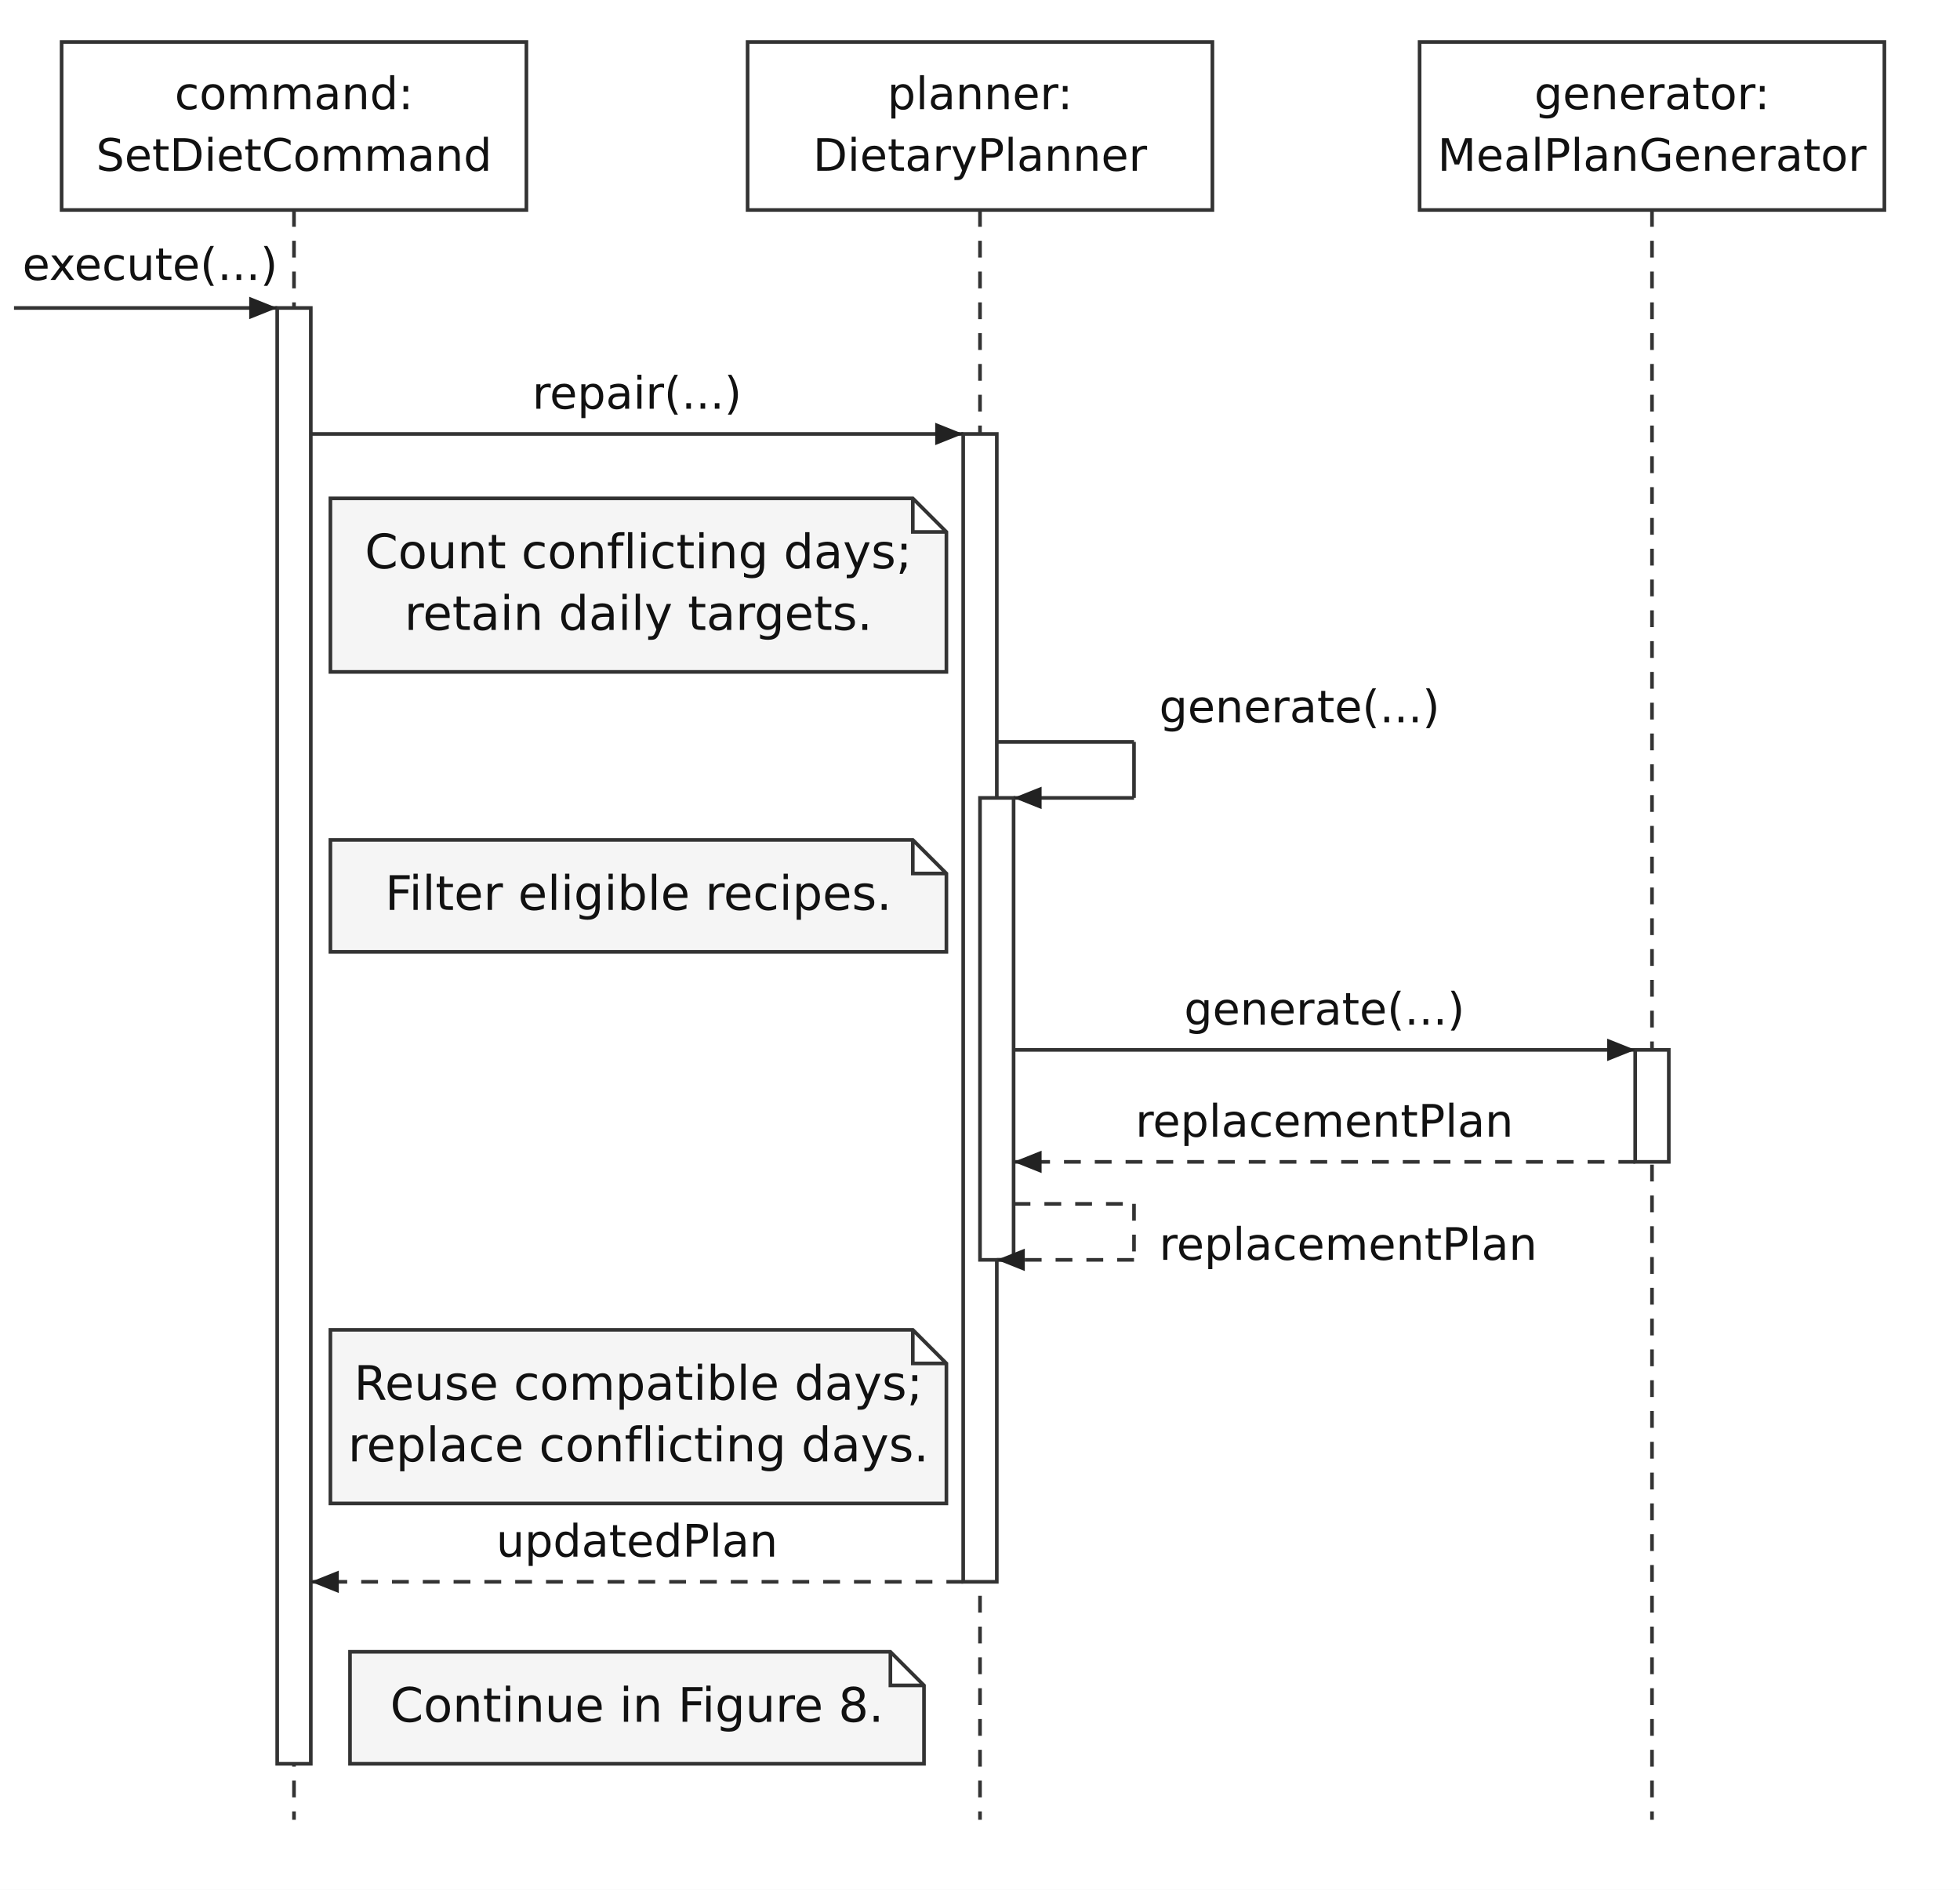
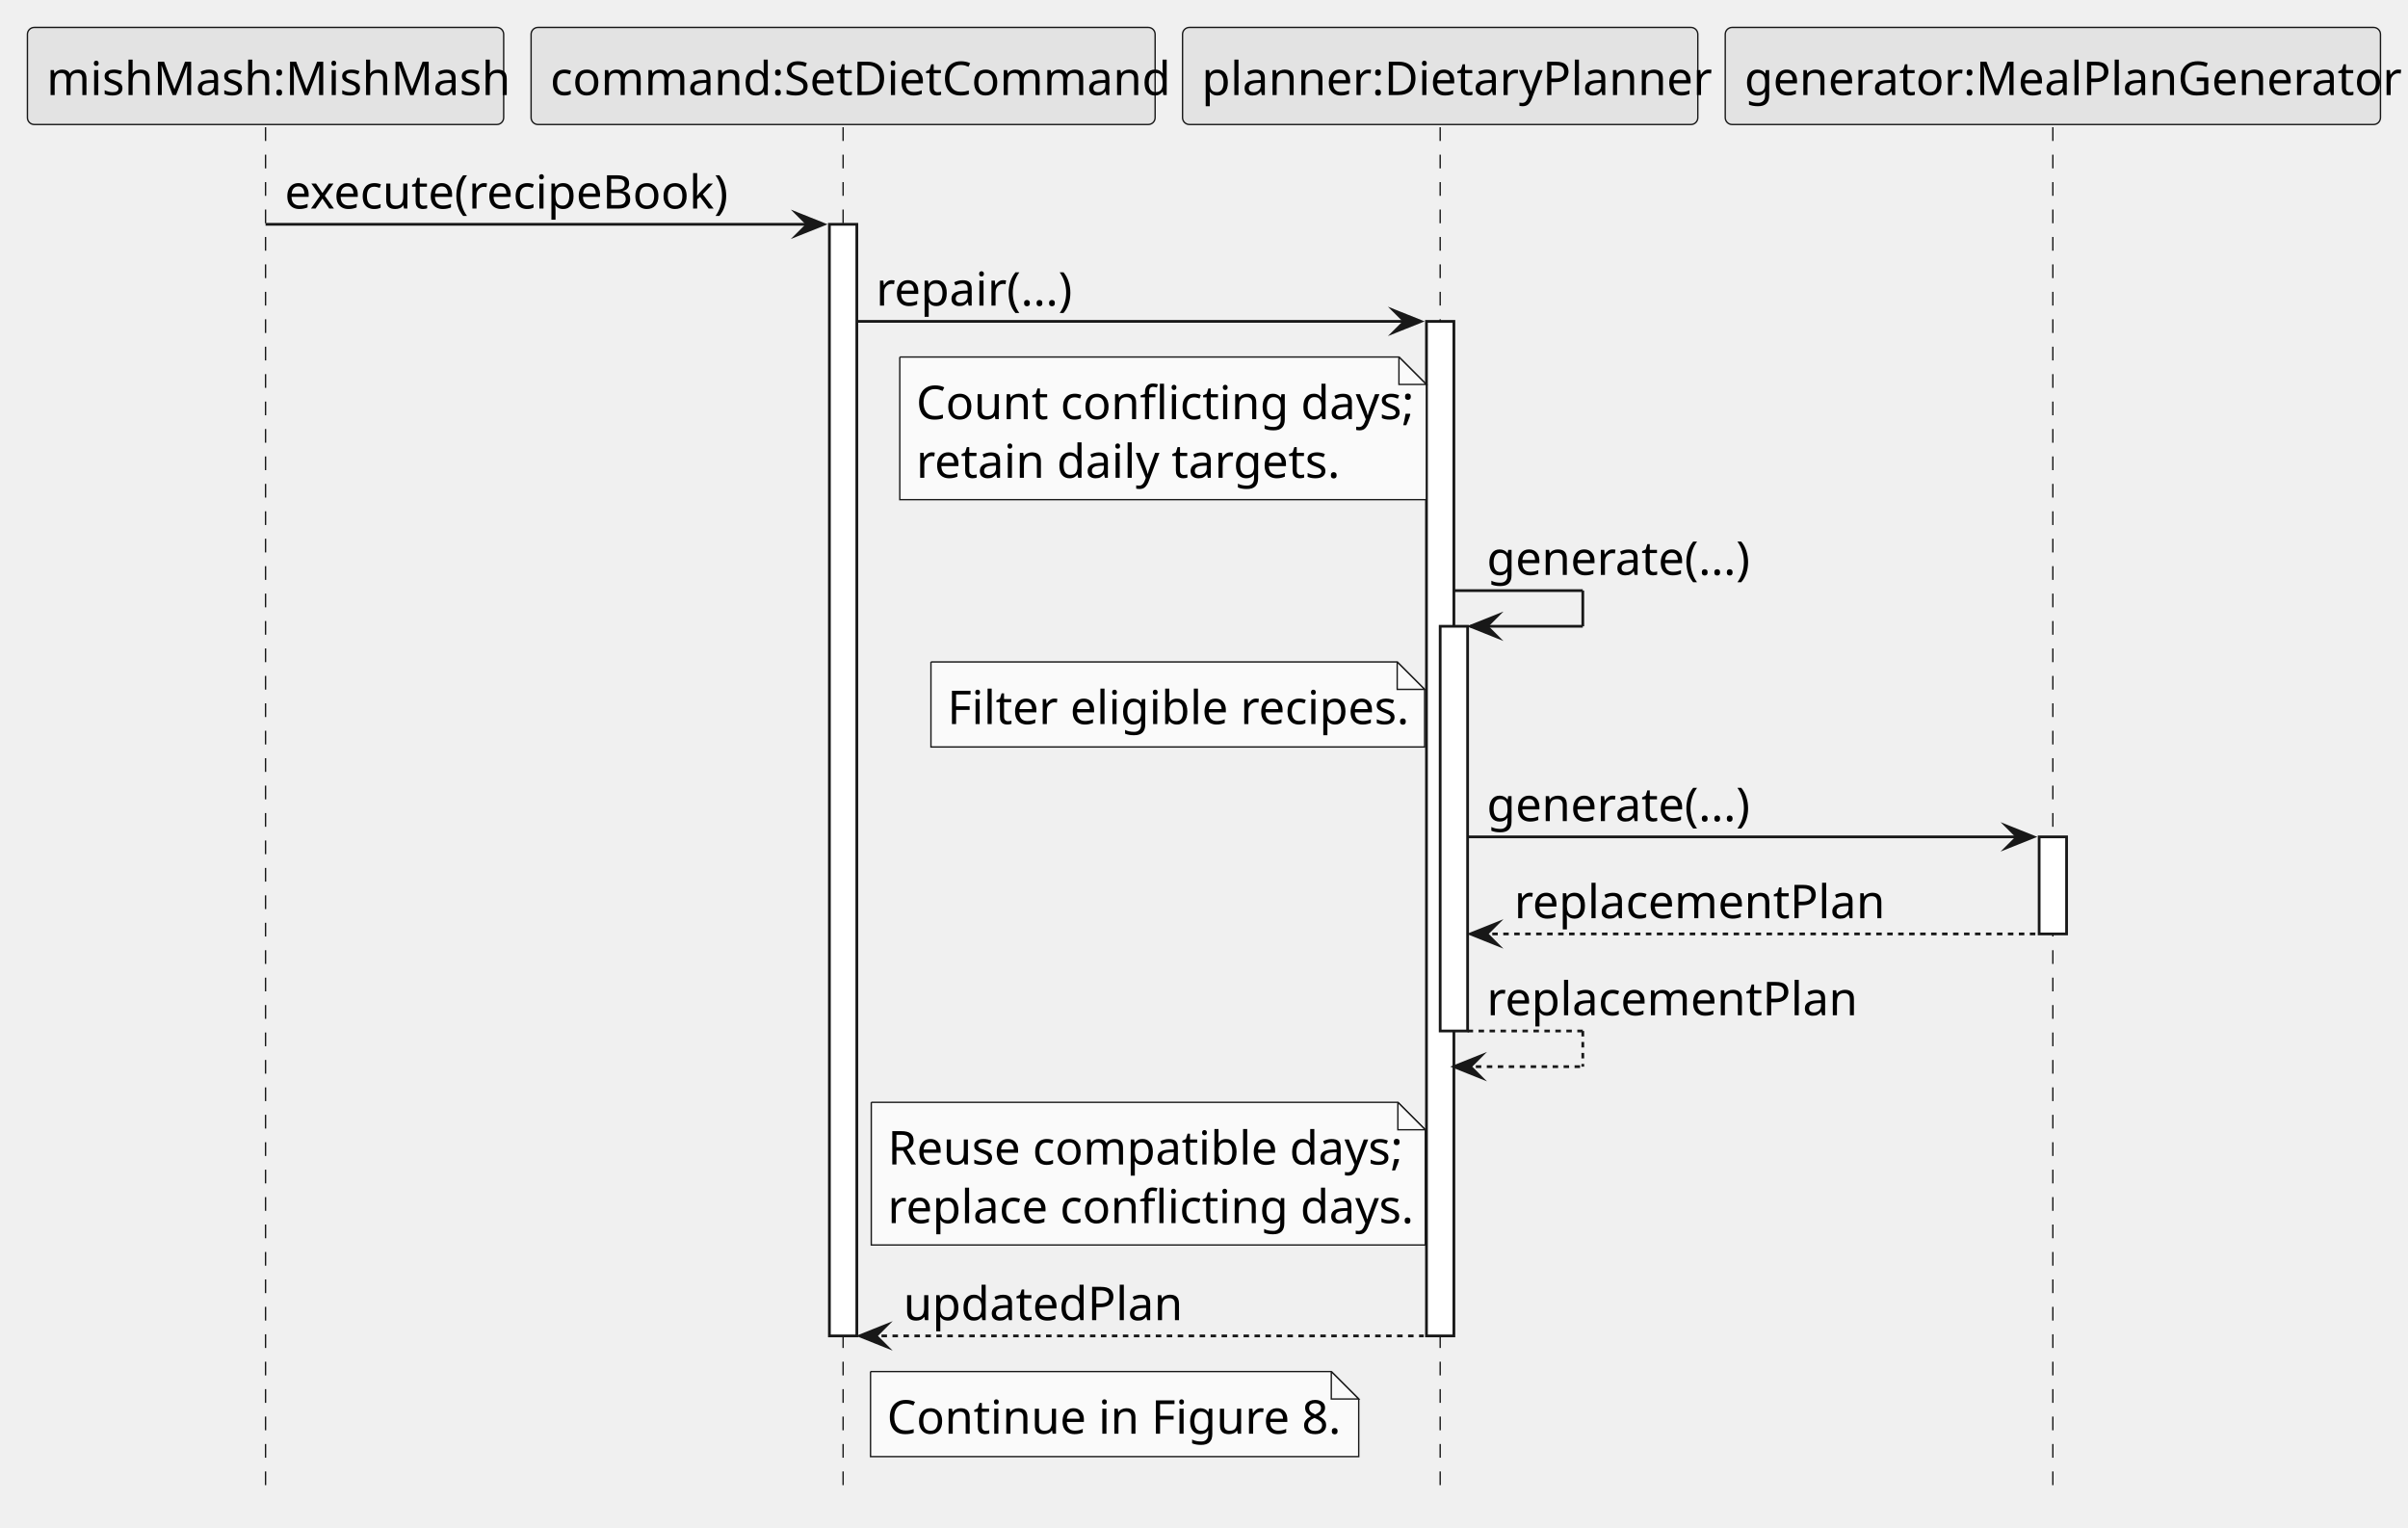
- <svg xmlns="http://www.w3.org/2000/svg" width="700" height="675" viewBox="0 0 700 675" role="img" aria-labelledby="title desc">
-   <defs>
-     <marker id="arrow" markerWidth="9" markerHeight="7" refX="8" refY="3.5" orient="auto">
-       <path d="M0,0 L8,3.5 L0,7" fill="none" stroke="#222" />
-     </marker>
-   </defs>
-   <rect width="700" height="675" fill="white" />
-   <rect x="22.0" y="15" width="166" height="60" fill="white" stroke="#333" stroke-width="1.3" />
-   <text x="105" y="39" text-anchor="middle" font-family="DejaVu Sans, sans-serif" font-size="16" font-weight="normal" fill="#111">command:</text>
-   <text x="105" y="61" text-anchor="middle" font-family="DejaVu Sans, sans-serif" font-size="16" font-weight="normal" fill="#111">SetDietCommand</text>
-   <line x1="105.0" y1="75.0" x2="105.0" y2="81.0" stroke="#333" stroke-width="1.3" />
-   <line x1="105.0" y1="86.0" x2="105.0" y2="92.0" stroke="#333" stroke-width="1.3" />
-   <line x1="105.0" y1="97.0" x2="105.0" y2="103.0" stroke="#333" stroke-width="1.3" />
-   <line x1="105.0" y1="108.0" x2="105.0" y2="114.0" stroke="#333" stroke-width="1.3" />
-   <line x1="105.0" y1="119.0" x2="105.0" y2="125.0" stroke="#333" stroke-width="1.3" />
-   <line x1="105.0" y1="130.0" x2="105.0" y2="136.0" stroke="#333" stroke-width="1.3" />
-   <line x1="105.0" y1="141.0" x2="105.0" y2="147.0" stroke="#333" stroke-width="1.3" />
-   <line x1="105.0" y1="152.0" x2="105.0" y2="158.0" stroke="#333" stroke-width="1.3" />
-   <line x1="105.0" y1="163.0" x2="105.0" y2="169.0" stroke="#333" stroke-width="1.3" />
-   <line x1="105.0" y1="174.0" x2="105.0" y2="180.0" stroke="#333" stroke-width="1.3" />
-   <line x1="105.0" y1="185.0" x2="105.0" y2="191.0" stroke="#333" stroke-width="1.3" />
-   <line x1="105.0" y1="196.0" x2="105.0" y2="202.0" stroke="#333" stroke-width="1.3" />
-   <line x1="105.0" y1="207.0" x2="105.0" y2="213.0" stroke="#333" stroke-width="1.3" />
-   <line x1="105.0" y1="218.0" x2="105.0" y2="224.0" stroke="#333" stroke-width="1.3" />
-   <line x1="105.0" y1="229.0" x2="105.0" y2="235.0" stroke="#333" stroke-width="1.3" />
-   <line x1="105.0" y1="240.0" x2="105.0" y2="246.0" stroke="#333" stroke-width="1.3" />
-   <line x1="105.0" y1="251.0" x2="105.0" y2="257.0" stroke="#333" stroke-width="1.3" />
-   <line x1="105.0" y1="262.0" x2="105.0" y2="268.0" stroke="#333" stroke-width="1.3" />
-   <line x1="105.0" y1="273.0" x2="105.0" y2="279.0" stroke="#333" stroke-width="1.3" />
-   <line x1="105.0" y1="284.0" x2="105.0" y2="290.0" stroke="#333" stroke-width="1.3" />
-   <line x1="105.0" y1="295.0" x2="105.0" y2="301.0" stroke="#333" stroke-width="1.3" />
-   <line x1="105.0" y1="306.0" x2="105.0" y2="312.0" stroke="#333" stroke-width="1.3" />
-   <line x1="105.0" y1="317.0" x2="105.0" y2="323.0" stroke="#333" stroke-width="1.3" />
-   <line x1="105.0" y1="328.0" x2="105.0" y2="334.0" stroke="#333" stroke-width="1.3" />
-   <line x1="105.0" y1="339.0" x2="105.0" y2="345.0" stroke="#333" stroke-width="1.3" />
-   <line x1="105.0" y1="350.0" x2="105.0" y2="356.0" stroke="#333" stroke-width="1.3" />
-   <line x1="105.0" y1="361.0" x2="105.0" y2="367.0" stroke="#333" stroke-width="1.3" />
-   <line x1="105.0" y1="372.0" x2="105.0" y2="378.0" stroke="#333" stroke-width="1.3" />
-   <line x1="105.0" y1="383.0" x2="105.0" y2="389.0" stroke="#333" stroke-width="1.3" />
-   <line x1="105.0" y1="394.0" x2="105.0" y2="400.0" stroke="#333" stroke-width="1.3" />
-   <line x1="105.0" y1="405.0" x2="105.0" y2="411.0" stroke="#333" stroke-width="1.3" />
-   <line x1="105.0" y1="416.0" x2="105.0" y2="422.0" stroke="#333" stroke-width="1.3" />
-   <line x1="105.0" y1="427.0" x2="105.0" y2="433.0" stroke="#333" stroke-width="1.3" />
-   <line x1="105.0" y1="438.0" x2="105.0" y2="444.0" stroke="#333" stroke-width="1.3" />
-   <line x1="105.0" y1="449.0" x2="105.0" y2="455.0" stroke="#333" stroke-width="1.3" />
-   <line x1="105.0" y1="460.0" x2="105.0" y2="466.0" stroke="#333" stroke-width="1.3" />
-   <line x1="105.0" y1="471.0" x2="105.0" y2="477.0" stroke="#333" stroke-width="1.3" />
-   <line x1="105.0" y1="482.0" x2="105.0" y2="488.0" stroke="#333" stroke-width="1.3" />
-   <line x1="105.0" y1="493.0" x2="105.0" y2="499.0" stroke="#333" stroke-width="1.3" />
-   <line x1="105.0" y1="504.0" x2="105.0" y2="510.0" stroke="#333" stroke-width="1.3" />
-   <line x1="105.0" y1="515.0" x2="105.0" y2="521.0" stroke="#333" stroke-width="1.3" />
-   <line x1="105.0" y1="526.0" x2="105.0" y2="532.0" stroke="#333" stroke-width="1.3" />
-   <line x1="105.0" y1="537.0" x2="105.0" y2="543.0" stroke="#333" stroke-width="1.3" />
-   <line x1="105.0" y1="548.0" x2="105.0" y2="554.0" stroke="#333" stroke-width="1.3" />
-   <line x1="105.0" y1="559.0" x2="105.0" y2="565.0" stroke="#333" stroke-width="1.3" />
-   <line x1="105.0" y1="570.0" x2="105.0" y2="576.0" stroke="#333" stroke-width="1.3" />
-   <line x1="105.0" y1="581.0" x2="105.0" y2="587.0" stroke="#333" stroke-width="1.3" />
-   <line x1="105.0" y1="592.0" x2="105.0" y2="598.0" stroke="#333" stroke-width="1.3" />
-   <line x1="105.0" y1="603.0" x2="105.0" y2="609.0" stroke="#333" stroke-width="1.3" />
-   <line x1="105.0" y1="614.0" x2="105.0" y2="620.0" stroke="#333" stroke-width="1.3" />
-   <line x1="105.0" y1="625.0" x2="105.0" y2="631.0" stroke="#333" stroke-width="1.3" />
-   <line x1="105.0" y1="636.0" x2="105.0" y2="642.0" stroke="#333" stroke-width="1.3" />
-   <line x1="105.0" y1="647.0" x2="105.0" y2="650.0" stroke="#333" stroke-width="1.3" />
-   <rect x="267.0" y="15" width="166" height="60" fill="white" stroke="#333" stroke-width="1.3" />
-   <text x="350" y="39" text-anchor="middle" font-family="DejaVu Sans, sans-serif" font-size="16" font-weight="normal" fill="#111">planner:</text>
-   <text x="350" y="61" text-anchor="middle" font-family="DejaVu Sans, sans-serif" font-size="16" font-weight="normal" fill="#111">DietaryPlanner</text>
-   <line x1="350.0" y1="75.0" x2="350.0" y2="81.0" stroke="#333" stroke-width="1.3" />
-   <line x1="350.0" y1="86.0" x2="350.0" y2="92.0" stroke="#333" stroke-width="1.3" />
-   <line x1="350.0" y1="97.0" x2="350.0" y2="103.0" stroke="#333" stroke-width="1.3" />
-   <line x1="350.0" y1="108.0" x2="350.0" y2="114.0" stroke="#333" stroke-width="1.3" />
-   <line x1="350.0" y1="119.0" x2="350.0" y2="125.0" stroke="#333" stroke-width="1.3" />
-   <line x1="350.0" y1="130.0" x2="350.0" y2="136.0" stroke="#333" stroke-width="1.3" />
-   <line x1="350.0" y1="141.0" x2="350.0" y2="147.0" stroke="#333" stroke-width="1.3" />
-   <line x1="350.0" y1="152.0" x2="350.0" y2="158.0" stroke="#333" stroke-width="1.3" />
-   <line x1="350.0" y1="163.0" x2="350.0" y2="169.0" stroke="#333" stroke-width="1.3" />
-   <line x1="350.0" y1="174.0" x2="350.0" y2="180.0" stroke="#333" stroke-width="1.3" />
-   <line x1="350.0" y1="185.0" x2="350.0" y2="191.0" stroke="#333" stroke-width="1.3" />
-   <line x1="350.0" y1="196.0" x2="350.0" y2="202.0" stroke="#333" stroke-width="1.3" />
-   <line x1="350.0" y1="207.0" x2="350.0" y2="213.0" stroke="#333" stroke-width="1.3" />
-   <line x1="350.0" y1="218.0" x2="350.0" y2="224.0" stroke="#333" stroke-width="1.3" />
-   <line x1="350.0" y1="229.0" x2="350.0" y2="235.0" stroke="#333" stroke-width="1.3" />
-   <line x1="350.0" y1="240.0" x2="350.0" y2="246.0" stroke="#333" stroke-width="1.3" />
-   <line x1="350.0" y1="251.0" x2="350.0" y2="257.0" stroke="#333" stroke-width="1.3" />
-   <line x1="350.0" y1="262.0" x2="350.0" y2="268.0" stroke="#333" stroke-width="1.3" />
-   <line x1="350.0" y1="273.0" x2="350.0" y2="279.0" stroke="#333" stroke-width="1.3" />
-   <line x1="350.0" y1="284.0" x2="350.0" y2="290.0" stroke="#333" stroke-width="1.3" />
-   <line x1="350.0" y1="295.0" x2="350.0" y2="301.0" stroke="#333" stroke-width="1.3" />
-   <line x1="350.0" y1="306.0" x2="350.0" y2="312.0" stroke="#333" stroke-width="1.3" />
-   <line x1="350.0" y1="317.0" x2="350.0" y2="323.0" stroke="#333" stroke-width="1.3" />
-   <line x1="350.0" y1="328.0" x2="350.0" y2="334.0" stroke="#333" stroke-width="1.3" />
-   <line x1="350.0" y1="339.0" x2="350.0" y2="345.0" stroke="#333" stroke-width="1.3" />
-   <line x1="350.0" y1="350.0" x2="350.0" y2="356.0" stroke="#333" stroke-width="1.3" />
-   <line x1="350.0" y1="361.0" x2="350.0" y2="367.0" stroke="#333" stroke-width="1.3" />
-   <line x1="350.0" y1="372.0" x2="350.0" y2="378.0" stroke="#333" stroke-width="1.3" />
-   <line x1="350.0" y1="383.0" x2="350.0" y2="389.0" stroke="#333" stroke-width="1.3" />
-   <line x1="350.0" y1="394.0" x2="350.0" y2="400.0" stroke="#333" stroke-width="1.3" />
-   <line x1="350.0" y1="405.0" x2="350.0" y2="411.0" stroke="#333" stroke-width="1.3" />
-   <line x1="350.0" y1="416.0" x2="350.0" y2="422.0" stroke="#333" stroke-width="1.3" />
-   <line x1="350.0" y1="427.0" x2="350.0" y2="433.0" stroke="#333" stroke-width="1.3" />
-   <line x1="350.0" y1="438.0" x2="350.0" y2="444.0" stroke="#333" stroke-width="1.3" />
-   <line x1="350.0" y1="449.0" x2="350.0" y2="455.0" stroke="#333" stroke-width="1.3" />
-   <line x1="350.0" y1="460.0" x2="350.0" y2="466.0" stroke="#333" stroke-width="1.3" />
-   <line x1="350.0" y1="471.0" x2="350.0" y2="477.0" stroke="#333" stroke-width="1.3" />
-   <line x1="350.0" y1="482.0" x2="350.0" y2="488.0" stroke="#333" stroke-width="1.3" />
-   <line x1="350.0" y1="493.0" x2="350.0" y2="499.0" stroke="#333" stroke-width="1.3" />
-   <line x1="350.0" y1="504.0" x2="350.0" y2="510.0" stroke="#333" stroke-width="1.3" />
-   <line x1="350.0" y1="515.0" x2="350.0" y2="521.0" stroke="#333" stroke-width="1.3" />
-   <line x1="350.0" y1="526.0" x2="350.0" y2="532.0" stroke="#333" stroke-width="1.3" />
-   <line x1="350.0" y1="537.0" x2="350.0" y2="543.0" stroke="#333" stroke-width="1.3" />
-   <line x1="350.0" y1="548.0" x2="350.0" y2="554.0" stroke="#333" stroke-width="1.3" />
-   <line x1="350.0" y1="559.0" x2="350.0" y2="565.0" stroke="#333" stroke-width="1.3" />
-   <line x1="350.0" y1="570.0" x2="350.0" y2="576.0" stroke="#333" stroke-width="1.3" />
-   <line x1="350.0" y1="581.0" x2="350.0" y2="587.0" stroke="#333" stroke-width="1.3" />
-   <line x1="350.0" y1="592.0" x2="350.0" y2="598.0" stroke="#333" stroke-width="1.3" />
-   <line x1="350.0" y1="603.0" x2="350.0" y2="609.0" stroke="#333" stroke-width="1.3" />
-   <line x1="350.0" y1="614.0" x2="350.0" y2="620.0" stroke="#333" stroke-width="1.3" />
-   <line x1="350.0" y1="625.0" x2="350.0" y2="631.0" stroke="#333" stroke-width="1.3" />
-   <line x1="350.0" y1="636.0" x2="350.0" y2="642.0" stroke="#333" stroke-width="1.3" />
-   <line x1="350.0" y1="647.0" x2="350.0" y2="650.0" stroke="#333" stroke-width="1.3" />
-   <rect x="507.0" y="15" width="166" height="60" fill="white" stroke="#333" stroke-width="1.3" />
-   <text x="590" y="39" text-anchor="middle" font-family="DejaVu Sans, sans-serif" font-size="16" font-weight="normal" fill="#111">generator:</text>
-   <text x="590" y="61" text-anchor="middle" font-family="DejaVu Sans, sans-serif" font-size="16" font-weight="normal" fill="#111">MealPlanGenerator</text>
-   <line x1="590.0" y1="75.0" x2="590.0" y2="81.0" stroke="#333" stroke-width="1.3" />
-   <line x1="590.0" y1="86.0" x2="590.0" y2="92.0" stroke="#333" stroke-width="1.3" />
-   <line x1="590.0" y1="97.0" x2="590.0" y2="103.0" stroke="#333" stroke-width="1.3" />
-   <line x1="590.0" y1="108.0" x2="590.0" y2="114.0" stroke="#333" stroke-width="1.3" />
-   <line x1="590.0" y1="119.0" x2="590.0" y2="125.0" stroke="#333" stroke-width="1.3" />
-   <line x1="590.0" y1="130.0" x2="590.0" y2="136.0" stroke="#333" stroke-width="1.3" />
-   <line x1="590.0" y1="141.0" x2="590.0" y2="147.0" stroke="#333" stroke-width="1.3" />
-   <line x1="590.0" y1="152.0" x2="590.0" y2="158.0" stroke="#333" stroke-width="1.3" />
-   <line x1="590.0" y1="163.0" x2="590.0" y2="169.0" stroke="#333" stroke-width="1.3" />
-   <line x1="590.0" y1="174.0" x2="590.0" y2="180.0" stroke="#333" stroke-width="1.3" />
-   <line x1="590.0" y1="185.0" x2="590.0" y2="191.0" stroke="#333" stroke-width="1.3" />
-   <line x1="590.0" y1="196.0" x2="590.0" y2="202.0" stroke="#333" stroke-width="1.3" />
-   <line x1="590.0" y1="207.0" x2="590.0" y2="213.0" stroke="#333" stroke-width="1.3" />
-   <line x1="590.0" y1="218.0" x2="590.0" y2="224.0" stroke="#333" stroke-width="1.3" />
-   <line x1="590.0" y1="229.0" x2="590.0" y2="235.0" stroke="#333" stroke-width="1.3" />
-   <line x1="590.0" y1="240.0" x2="590.0" y2="246.0" stroke="#333" stroke-width="1.3" />
-   <line x1="590.0" y1="251.0" x2="590.0" y2="257.0" stroke="#333" stroke-width="1.3" />
-   <line x1="590.0" y1="262.0" x2="590.0" y2="268.0" stroke="#333" stroke-width="1.3" />
-   <line x1="590.0" y1="273.0" x2="590.0" y2="279.0" stroke="#333" stroke-width="1.3" />
-   <line x1="590.0" y1="284.0" x2="590.0" y2="290.0" stroke="#333" stroke-width="1.3" />
-   <line x1="590.0" y1="295.0" x2="590.0" y2="301.0" stroke="#333" stroke-width="1.3" />
-   <line x1="590.0" y1="306.0" x2="590.0" y2="312.0" stroke="#333" stroke-width="1.3" />
-   <line x1="590.0" y1="317.0" x2="590.0" y2="323.0" stroke="#333" stroke-width="1.3" />
-   <line x1="590.0" y1="328.0" x2="590.0" y2="334.0" stroke="#333" stroke-width="1.3" />
-   <line x1="590.0" y1="339.0" x2="590.0" y2="345.0" stroke="#333" stroke-width="1.3" />
-   <line x1="590.0" y1="350.0" x2="590.0" y2="356.0" stroke="#333" stroke-width="1.3" />
-   <line x1="590.0" y1="361.0" x2="590.0" y2="367.0" stroke="#333" stroke-width="1.3" />
-   <line x1="590.0" y1="372.0" x2="590.0" y2="378.0" stroke="#333" stroke-width="1.3" />
-   <line x1="590.0" y1="383.0" x2="590.0" y2="389.0" stroke="#333" stroke-width="1.3" />
-   <line x1="590.0" y1="394.0" x2="590.0" y2="400.0" stroke="#333" stroke-width="1.3" />
-   <line x1="590.0" y1="405.0" x2="590.0" y2="411.0" stroke="#333" stroke-width="1.3" />
-   <line x1="590.0" y1="416.0" x2="590.0" y2="422.0" stroke="#333" stroke-width="1.3" />
-   <line x1="590.0" y1="427.0" x2="590.0" y2="433.0" stroke="#333" stroke-width="1.3" />
-   <line x1="590.0" y1="438.0" x2="590.0" y2="444.0" stroke="#333" stroke-width="1.3" />
-   <line x1="590.0" y1="449.0" x2="590.0" y2="455.0" stroke="#333" stroke-width="1.3" />
-   <line x1="590.0" y1="460.0" x2="590.0" y2="466.0" stroke="#333" stroke-width="1.3" />
-   <line x1="590.0" y1="471.0" x2="590.0" y2="477.0" stroke="#333" stroke-width="1.3" />
-   <line x1="590.0" y1="482.0" x2="590.0" y2="488.0" stroke="#333" stroke-width="1.3" />
-   <line x1="590.0" y1="493.0" x2="590.0" y2="499.0" stroke="#333" stroke-width="1.3" />
-   <line x1="590.0" y1="504.0" x2="590.0" y2="510.0" stroke="#333" stroke-width="1.3" />
-   <line x1="590.0" y1="515.0" x2="590.0" y2="521.0" stroke="#333" stroke-width="1.3" />
-   <line x1="590.0" y1="526.0" x2="590.0" y2="532.0" stroke="#333" stroke-width="1.3" />
-   <line x1="590.0" y1="537.0" x2="590.0" y2="543.0" stroke="#333" stroke-width="1.3" />
-   <line x1="590.0" y1="548.0" x2="590.0" y2="554.0" stroke="#333" stroke-width="1.3" />
-   <line x1="590.0" y1="559.0" x2="590.0" y2="565.0" stroke="#333" stroke-width="1.3" />
-   <line x1="590.0" y1="570.0" x2="590.0" y2="576.0" stroke="#333" stroke-width="1.3" />
-   <line x1="590.0" y1="581.0" x2="590.0" y2="587.0" stroke="#333" stroke-width="1.3" />
-   <line x1="590.0" y1="592.0" x2="590.0" y2="598.0" stroke="#333" stroke-width="1.3" />
-   <line x1="590.0" y1="603.0" x2="590.0" y2="609.0" stroke="#333" stroke-width="1.3" />
-   <line x1="590.0" y1="614.0" x2="590.0" y2="620.0" stroke="#333" stroke-width="1.3" />
-   <line x1="590.0" y1="625.0" x2="590.0" y2="631.0" stroke="#333" stroke-width="1.3" />
-   <line x1="590.0" y1="636.0" x2="590.0" y2="642.0" stroke="#333" stroke-width="1.3" />
-   <line x1="590.0" y1="647.0" x2="590.0" y2="650.0" stroke="#333" stroke-width="1.3" />
-   <rect x="99" y="110" width="12" height="520" fill="white" stroke="#333" stroke-width="1.3" />
-   <rect x="344" y="155" width="12" height="410" fill="white" stroke="#333" stroke-width="1.3" />
-   <rect x="350" y="285" width="12" height="165" fill="white" stroke="#333" stroke-width="1.3" />
-   <rect x="584" y="375" width="12" height="40" fill="white" stroke="#333" stroke-width="1.3" />
-   <text x="8" y="100" text-anchor="start" font-family="DejaVu Sans, sans-serif" font-size="16" font-weight="normal" fill="#111">execute(...)</text>
-   <line x1="5" y1="110" x2="99" y2="110" stroke="#333" stroke-width="1.3" />
-   <polygon data-uml="synchronous-call" points="99,110 89.0,106.0 89.0,114.0" fill="#222" />
-   <rect x="187.07" y="130" width="80.859" height="19" fill="white" />
-   <text x="227.5" y="146" text-anchor="middle" font-family="DejaVu Sans, sans-serif" font-size="16" font-weight="normal" fill="#111">repair(...)</text>
-   <line x1="111" y1="155" x2="344" y2="155" stroke="#333" stroke-width="1.3" />
-   <polygon data-uml="synchronous-call" points="344,155 334.0,151.0 334.0,159.0" fill="#222" />
-   <path d="M118,178 H326 L338,190 V240 H118 Z M326,178 V190 H338" fill="#f5f5f5" stroke="#333" stroke-width="1.3" />
-   <text x="228.0" y="203" text-anchor="middle" font-family="DejaVu Sans, sans-serif" font-size="17" font-weight="normal" fill="#111">Count conflicting days;</text>
-   <text x="228.0" y="225" text-anchor="middle" font-family="DejaVu Sans, sans-serif" font-size="17" font-weight="normal" fill="#111">retain daily targets.</text>
-   <line x1="356.0" y1="265.0" x2="405.0" y2="265.0" stroke="#333" stroke-width="1.3" />
-   <line x1="405.0" y1="265.0" x2="405.0" y2="285.0" stroke="#333" stroke-width="1.3" />
-   <line x1="405.0" y1="285.0" x2="362.0" y2="285.0" stroke="#333" stroke-width="1.3" />
-   <polygon data-uml="synchronous-call" points="362.0,285.0 372.0,289.0 372.0,281.0" fill="#222" />
-   <text x="414" y="258" text-anchor="start" font-family="DejaVu Sans, sans-serif" font-size="16" font-weight="normal" fill="#111">generate(...)</text>
-   <path d="M118,300 H326 L338,312 V340 H118 Z M326,300 V312 H338" fill="#f5f5f5" stroke="#333" stroke-width="1.3" />
-   <text x="228.0" y="325" text-anchor="middle" font-family="DejaVu Sans, sans-serif" font-size="17" font-weight="normal" fill="#111">Filter eligible recipes.</text>
-   <rect x="419.859" y="350" width="106.281" height="19" fill="white" />
-   <text x="473.0" y="366" text-anchor="middle" font-family="DejaVu Sans, sans-serif" font-size="16" font-weight="normal" fill="#111">generate(...)</text>
-   <line x1="362" y1="375" x2="584" y2="375" stroke="#333" stroke-width="1.3" />
-   <polygon data-uml="synchronous-call" points="584,375 574.0,371.0 574.0,379.0" fill="#222" />
-   <rect x="402.469" y="390" width="141.062" height="19" fill="white" />
-   <text x="473.0" y="406" text-anchor="middle" font-family="DejaVu Sans, sans-serif" font-size="16" font-weight="normal" fill="#111">replacementPlan</text>
-   <line x1="584.0" y1="415.0" x2="578.0" y2="415.0" stroke="#333" stroke-width="1.3" />
-   <line x1="573.0" y1="415.0" x2="567.0" y2="415.0" stroke="#333" stroke-width="1.3" />
-   <line x1="562.0" y1="415.0" x2="556.0" y2="415.0" stroke="#333" stroke-width="1.3" />
-   <line x1="551.0" y1="415.0" x2="545.0" y2="415.0" stroke="#333" stroke-width="1.3" />
-   <line x1="540.0" y1="415.0" x2="534.0" y2="415.0" stroke="#333" stroke-width="1.3" />
-   <line x1="529.0" y1="415.0" x2="523.0" y2="415.0" stroke="#333" stroke-width="1.3" />
-   <line x1="518.0" y1="415.0" x2="512.0" y2="415.0" stroke="#333" stroke-width="1.3" />
-   <line x1="507.0" y1="415.0" x2="501.0" y2="415.0" stroke="#333" stroke-width="1.3" />
-   <line x1="496.0" y1="415.0" x2="490.0" y2="415.0" stroke="#333" stroke-width="1.3" />
-   <line x1="485.0" y1="415.0" x2="479.0" y2="415.0" stroke="#333" stroke-width="1.3" />
-   <line x1="474.0" y1="415.0" x2="468.0" y2="415.0" stroke="#333" stroke-width="1.3" />
-   <line x1="463.0" y1="415.0" x2="457.0" y2="415.0" stroke="#333" stroke-width="1.3" />
-   <line x1="452.0" y1="415.0" x2="446.0" y2="415.0" stroke="#333" stroke-width="1.3" />
-   <line x1="441.0" y1="415.0" x2="435.0" y2="415.0" stroke="#333" stroke-width="1.3" />
-   <line x1="430.0" y1="415.0" x2="424.0" y2="415.0" stroke="#333" stroke-width="1.3" />
-   <line x1="419.0" y1="415.0" x2="413.0" y2="415.0" stroke="#333" stroke-width="1.3" />
-   <line x1="408.0" y1="415.0" x2="402.0" y2="415.0" stroke="#333" stroke-width="1.3" />
-   <line x1="397.0" y1="415.0" x2="391.0" y2="415.0" stroke="#333" stroke-width="1.3" />
-   <line x1="386.0" y1="415.0" x2="380.0" y2="415.0" stroke="#333" stroke-width="1.3" />
-   <line x1="375.0" y1="415.0" x2="369.0" y2="415.0" stroke="#333" stroke-width="1.3" />
-   <line x1="364.0" y1="415.0" x2="362.0" y2="415.0" stroke="#333" stroke-width="1.3" />
-   <polygon data-uml="return" points="362,415 372.0,419.0 372.0,411.0" fill="#222" />
-   <line x1="362.0" y1="430.0" x2="368.0" y2="430.0" stroke="#333" stroke-width="1.3" />
-   <line x1="373.0" y1="430.0" x2="379.0" y2="430.0" stroke="#333" stroke-width="1.3" />
-   <line x1="384.0" y1="430.0" x2="390.0" y2="430.0" stroke="#333" stroke-width="1.3" />
-   <line x1="395.0" y1="430.0" x2="401.0" y2="430.0" stroke="#333" stroke-width="1.3" />
-   <line x1="405.0" y1="430.0" x2="405.0" y2="436.0" stroke="#333" stroke-width="1.3" />
-   <line x1="405.0" y1="441.0" x2="405.0" y2="447.0" stroke="#333" stroke-width="1.3" />
-   <line x1="405.0" y1="450.0" x2="399.0" y2="450.0" stroke="#333" stroke-width="1.3" />
-   <line x1="394.0" y1="450.0" x2="388.0" y2="450.0" stroke="#333" stroke-width="1.3" />
-   <line x1="383.0" y1="450.0" x2="377.0" y2="450.0" stroke="#333" stroke-width="1.3" />
-   <line x1="372.0" y1="450.0" x2="366.0" y2="450.0" stroke="#333" stroke-width="1.3" />
-   <line x1="361.0" y1="450.0" x2="356.0" y2="450.0" stroke="#333" stroke-width="1.3" />
-   <polygon data-uml="return" points="356.0,450.0 366.0,454.0 366.0,446.0" fill="#222" />
-   <rect x="411" y="434" width="141.062" height="19" fill="white" />
-   <text x="414" y="450" text-anchor="start" font-family="DejaVu Sans, sans-serif" font-size="16" font-weight="normal" fill="#111">replacementPlan</text>
-   <path d="M118,475 H326 L338,487 V537 H118 Z M326,475 V487 H338" fill="#f5f5f5" stroke="#333" stroke-width="1.3" />
-   <text x="228.0" y="500" text-anchor="middle" font-family="DejaVu Sans, sans-serif" font-size="17" font-weight="normal" fill="#111">Reuse compatible days;</text>
-   <text x="228.0" y="522" text-anchor="middle" font-family="DejaVu Sans, sans-serif" font-size="17" font-weight="normal" fill="#111">replace conflicting days.</text>
-   <rect x="174.195" y="540" width="106.609" height="19" fill="white" />
-   <text x="227.5" y="556" text-anchor="middle" font-family="DejaVu Sans, sans-serif" font-size="16" font-weight="normal" fill="#111">updatedPlan</text>
-   <line x1="344.0" y1="565.0" x2="338.0" y2="565.0" stroke="#333" stroke-width="1.3" />
-   <line x1="333.0" y1="565.0" x2="327.0" y2="565.0" stroke="#333" stroke-width="1.3" />
-   <line x1="322.0" y1="565.0" x2="316.0" y2="565.0" stroke="#333" stroke-width="1.3" />
-   <line x1="311.0" y1="565.0" x2="305.0" y2="565.0" stroke="#333" stroke-width="1.3" />
-   <line x1="300.0" y1="565.0" x2="294.0" y2="565.0" stroke="#333" stroke-width="1.3" />
-   <line x1="289.0" y1="565.0" x2="283.0" y2="565.0" stroke="#333" stroke-width="1.3" />
-   <line x1="278.0" y1="565.0" x2="272.0" y2="565.0" stroke="#333" stroke-width="1.3" />
-   <line x1="267.0" y1="565.0" x2="261.0" y2="565.0" stroke="#333" stroke-width="1.3" />
-   <line x1="256.0" y1="565.0" x2="250.0" y2="565.0" stroke="#333" stroke-width="1.3" />
-   <line x1="245.0" y1="565.0" x2="239.0" y2="565.0" stroke="#333" stroke-width="1.3" />
-   <line x1="234.0" y1="565.0" x2="228.0" y2="565.0" stroke="#333" stroke-width="1.3" />
-   <line x1="223.0" y1="565.0" x2="217.0" y2="565.0" stroke="#333" stroke-width="1.3" />
-   <line x1="212.0" y1="565.0" x2="206.0" y2="565.0" stroke="#333" stroke-width="1.3" />
-   <line x1="201.0" y1="565.0" x2="195.0" y2="565.0" stroke="#333" stroke-width="1.3" />
-   <line x1="190.0" y1="565.0" x2="184.0" y2="565.0" stroke="#333" stroke-width="1.3" />
-   <line x1="179.0" y1="565.0" x2="173.0" y2="565.0" stroke="#333" stroke-width="1.3" />
-   <line x1="168.0" y1="565.0" x2="162.0" y2="565.0" stroke="#333" stroke-width="1.3" />
-   <line x1="157.0" y1="565.0" x2="151.0" y2="565.0" stroke="#333" stroke-width="1.3" />
-   <line x1="146.0" y1="565.0" x2="140.0" y2="565.0" stroke="#333" stroke-width="1.3" />
-   <line x1="135.0" y1="565.0" x2="129.0" y2="565.0" stroke="#333" stroke-width="1.3" />
-   <line x1="124.0" y1="565.0" x2="118.0" y2="565.0" stroke="#333" stroke-width="1.3" />
-   <line x1="113.0" y1="565.0" x2="111.0" y2="565.0" stroke="#333" stroke-width="1.3" />
-   <polygon data-uml="return" points="111,565 121.0,569.0 121.0,561.0" fill="#222" />
-   <path d="M125,590 H318 L330,602 V630 H125 Z M318,590 V602 H330" fill="#f5f5f5" stroke="#333" stroke-width="1.3" />
-   <text x="227.5" y="615" text-anchor="middle" font-family="DejaVu Sans, sans-serif" font-size="17" font-weight="normal" fill="#111">Continue in Figure 8.</text>
+ <svg xmlns="http://www.w3.org/2000/svg" version="1.1" data-diagram-type="SEQUENCE" style="width:878px;height:557px;background:#FFFFFF;" width="878px" height="557px" viewBox="0 0 878 557" zoomAndPan="magnify" preserveAspectRatio="none" contentStyleType="text/css">
+   <defs />
+   <g font-family="sans-serif" lengthAdjust="spacing">
+     <g class="participant-lifeline" data-qualified-name="App" data-entity-uid="part1" id="part1-lifeline" data-source-line="9">
+       <g>
+         <rect x="93.324" y="46.383" width="8" height="499.977" fill="#000" fill-opacity="0" />
+         <line x1="96.824" y1="46.383" x2="96.824" y2="546.359" style="stroke:#181818;stroke-width:0.5;stroke-dasharray:5,5;" />
+       </g>
+     </g>
+     <g class="participant-lifeline" data-qualified-name="C" data-entity-uid="part2" id="part2-lifeline" data-source-line="10">
+       <g>
+         <rect x="303.914" y="46.383" width="8" height="499.977" fill="#000" fill-opacity="0" />
+         <line x1="307.414" y1="46.383" x2="307.414" y2="546.359" style="stroke:#181818;stroke-width:0.5;stroke-dasharray:5,5;" />
+       </g>
+     </g>
+     <g>
+       <rect x="302.414" y="81.766" width="10" height="405.211" fill="#FFF" style="stroke:#181818;stroke-width:1;" />
+     </g>
+     <g class="participant-lifeline" data-qualified-name="P" data-entity-uid="part3" id="part3-lifeline" data-source-line="11">
+       <g>
+         <rect x="521.616" y="46.383" width="8" height="499.977" fill="#000" fill-opacity="0" />
+         <line x1="525.116" y1="46.383" x2="525.116" y2="546.359" style="stroke:#181818;stroke-width:0.5;stroke-dasharray:5,5;" />
+       </g>
+     </g>
+     <g>
+       <rect x="520.116" y="117.148" width="10" height="369.828" fill="#FFF" style="stroke:#181818;stroke-width:1;" />
+     </g>
+     <g>
+       <rect x="525.116" y="228.297" width="10" height="147.531" fill="#FFF" style="stroke:#181818;stroke-width:1;" />
+     </g>
+     <g class="participant-lifeline" data-qualified-name="G" data-entity-uid="part4" id="part4-lifeline" data-source-line="12">
+       <g>
+         <rect x="745.01" y="46.383" width="8" height="499.977" fill="#000" fill-opacity="0" />
+         <line x1="748.51" y1="46.383" x2="748.51" y2="546.359" style="stroke:#181818;stroke-width:0.5;stroke-dasharray:5,5;" />
+       </g>
+     </g>
+     <g>
+       <rect x="743.51" y="305.063" width="10" height="35.383" fill="#FFF" style="stroke:#181818;stroke-width:1;" />
+     </g>
+     <g class="participant participant-head" data-qualified-name="App" data-entity-uid="part1" id="part1-head" data-source-line="9">
+       <rect x="10" y="10" width="173.649" height="35.383" fill="#E3E3E3" style="stroke:#181818;stroke-width:0.5;" rx="2.5" ry="2.5" />
+       <text x="17" y="34.647" fill="#000" font-size="17" textLength="159.649">mishMash:MishMash</text>
+     </g>
+     <g class="participant participant-head" data-qualified-name="C" data-entity-uid="part2" id="part2-head" data-source-line="10">
+       <rect x="193.649" y="10" width="227.529" height="35.383" fill="#E3E3E3" style="stroke:#181818;stroke-width:0.5;" rx="2.5" ry="2.5" />
+       <text x="200.649" y="34.647" fill="#000" font-size="17" textLength="213.529">command:SetDietCommand</text>
+     </g>
+     <g class="participant participant-head" data-qualified-name="P" data-entity-uid="part3" id="part3-head" data-source-line="11">
+       <rect x="431.178" y="10" width="187.876" height="35.383" fill="#E3E3E3" style="stroke:#181818;stroke-width:0.5;" rx="2.5" ry="2.5" />
+       <text x="438.178" y="34.647" fill="#000" font-size="17" textLength="173.876">planner:DietaryPlanner</text>
+     </g>
+     <g class="participant participant-head" data-qualified-name="G" data-entity-uid="part4" id="part4-head" data-source-line="12">
+       <rect x="629.055" y="10" width="238.91" height="35.383" fill="#E3E3E3" style="stroke:#181818;stroke-width:0.5;" rx="2.5" ry="2.5" />
+       <text x="636.055" y="34.647" fill="#000" font-size="17" textLength="224.91">generator:MealPlanGenerator</text>
+     </g>
+     <g class="message" data-entity-1="part1" data-entity-2="part2" id="msg1" data-source-line="13">
+       <polygon points="290.414,77.766,300.414,81.766,290.414,85.766,294.414,81.766" fill="#181818" style="stroke:#181818;stroke-width:1;stroke-linejoin:miter;stroke-miterlimit:10;" />
+       <line x1="96.824" y1="81.766" x2="296.414" y2="81.766" style="stroke:#181818;stroke-width:1;" />
+       <text x="103.824" y="76.03" fill="#000" font-size="17" textLength="155.914">execute(recipeBook)</text>
+     </g>
+     <g class="message" data-entity-1="part2" data-entity-2="part3" id="msg2" data-source-line="15">
+       <polygon points="508.116,113.148,518.116,117.148,508.116,121.148,512.116,117.148" fill="#181818" style="stroke:#181818;stroke-width:1;stroke-linejoin:miter;stroke-miterlimit:10;" />
+       <line x1="312.414" y1="117.148" x2="514.116" y2="117.148" style="stroke:#181818;stroke-width:1;" />
+       <text x="319.414" y="111.413" fill="#000" font-size="17" textLength="68.955">repair(...)</text>
+     </g>
+     <path d="M328.079,130.148 L328.079,182.148 L520.079,182.148 L520.079,140.148 L510.079,130.148 L328.079,130.148" style="stroke:#181818;stroke-width:0.5;" fill="#FAFAFA" />
+     <path d="M510.079,130.148 L510.079,140.148 L520.079,140.148 L510.079,130.148" style="stroke:#181818;stroke-width:0.5;" fill="#FAFAFA" />
+     <text x="334.079" y="152.796" fill="#000" font-size="17" textLength="171.038">Count conflicting days;</text>
+     <text x="334.079" y="174.179" fill="#000" font-size="17" textLength="143.628">retain daily targets.</text>
+     <g class="message" data-entity-1="part3" data-entity-2="part3" id="msg3" data-source-line="18">
+       <line x1="530.116" y1="215.297" x2="577.116" y2="215.297" style="stroke:#181818;stroke-width:1;" />
+       <line x1="577.116" y1="215.297" x2="577.116" y2="228.297" style="stroke:#181818;stroke-width:1;" />
+       <line x1="536.116" y1="228.297" x2="577.116" y2="228.297" style="stroke:#181818;stroke-width:1;" />
+       <polygon points="546.116,224.297,536.116,228.297,546.116,232.297,542.116,228.297" fill="#181818" style="stroke:#181818;stroke-width:1;stroke-linejoin:miter;stroke-miterlimit:10;" />
+       <text x="542.116" y="209.562" fill="#000" font-size="17" textLength="92.604">generate(...)</text>
+     </g>
+     <path d="M339.443,241.297 L339.443,272.297 L519.443,272.297 L519.443,251.297 L509.443,241.297 L339.443,241.297" style="stroke:#181818;stroke-width:0.5;" fill="#FAFAFA" />
+     <path d="M509.443,241.297 L509.443,251.297 L519.443,251.297 L509.443,241.297" style="stroke:#181818;stroke-width:0.5;" fill="#FAFAFA" />
+     <text x="345.443" y="263.944" fill="#000" font-size="17" textLength="159.674">Filter eligible recipes.</text>
+     <g class="message" data-entity-1="part3" data-entity-2="part4" id="msg4" data-source-line="21">
+       <polygon points="731.51,301.063,741.51,305.063,731.51,309.063,735.51,305.063" fill="#181818" style="stroke:#181818;stroke-width:1;stroke-linejoin:miter;stroke-miterlimit:10;" />
+       <line x1="535.116" y1="305.063" x2="737.51" y2="305.063" style="stroke:#181818;stroke-width:1;" />
+       <text x="542.116" y="299.327" fill="#000" font-size="17" textLength="92.604">generate(...)</text>
+     </g>
+     <g class="message" data-entity-1="part4" data-entity-2="part3" id="msg5" data-source-line="23">
+       <polygon points="546.116,336.445,536.116,340.445,546.116,344.445,542.116,340.445" fill="#181818" style="stroke:#181818;stroke-width:1;stroke-linejoin:miter;stroke-miterlimit:10;" />
+       <line x1="540.116" y1="340.445" x2="742.51" y2="340.445" style="stroke:#181818;stroke-width:1;stroke-dasharray:2,2;" />
+       <text x="552.116" y="334.71" fill="#000" font-size="17" textLength="127.575">replacementPlan</text>
+     </g>
+     <g class="message" data-entity-1="part3" data-entity-2="part3" id="msg6" data-source-line="25">
+       <line x1="535.116" y1="375.828" x2="577.116" y2="375.828" style="stroke:#181818;stroke-width:1;stroke-dasharray:2,2;" />
+       <line x1="577.116" y1="375.828" x2="577.116" y2="388.828" style="stroke:#181818;stroke-width:1;stroke-dasharray:2,2;" />
+       <line x1="530.116" y1="388.828" x2="577.116" y2="388.828" style="stroke:#181818;stroke-width:1;stroke-dasharray:2,2;" />
+       <polygon points="540.116,384.828,530.116,388.828,540.116,392.828,536.116,388.828" fill="#181818" style="stroke:#181818;stroke-width:1;stroke-linejoin:miter;stroke-miterlimit:10;" />
+       <text x="542.116" y="370.093" fill="#000" font-size="17" textLength="127.575">replacementPlan</text>
+     </g>
+     <path d="M317.686,401.828 L317.686,453.828 L519.686,453.828 L519.686,411.828 L509.686,401.828 L317.686,401.828" style="stroke:#181818;stroke-width:0.5;" fill="#FAFAFA" />
+     <path d="M509.686,401.828 L509.686,411.828 L519.686,411.828 L509.686,401.828" style="stroke:#181818;stroke-width:0.5;" fill="#FAFAFA" />
+     <text x="323.686" y="424.476" fill="#000" font-size="17" textLength="181.43">Reuse compatible days;</text>
+     <text x="323.686" y="445.858" fill="#000" font-size="17" textLength="181.43">replace conflicting days.</text>
+     <g class="message" data-entity-1="part3" data-entity-2="part2" id="msg7" data-source-line="28">
+       <polygon points="323.414,482.977,313.414,486.977,323.414,490.977,319.414,486.977" fill="#181818" style="stroke:#181818;stroke-width:1;stroke-linejoin:miter;stroke-miterlimit:10;" />
+       <line x1="317.414" y1="486.977" x2="519.116" y2="486.977" style="stroke:#181818;stroke-width:1;stroke-dasharray:2,2;" />
+       <text x="329.414" y="481.241" fill="#000" font-size="17" textLength="95.476">updatedPlan</text>
+     </g>
+     <path d="M317.414,499.977 L317.414,530.977 L495.414,530.977 L495.414,509.977 L485.414,499.977 L317.414,499.977" style="stroke:#181818;stroke-width:0.5;" fill="#FAFAFA" />
+     <path d="M485.414,499.977 L485.414,509.977 L495.414,509.977 L485.414,499.977" style="stroke:#181818;stroke-width:0.5;" fill="#FAFAFA" />
+     <text x="323.414" y="522.624" fill="#000" font-size="17" textLength="157.814">Continue in Figure 8.</text>
+   </g>
</svg>
